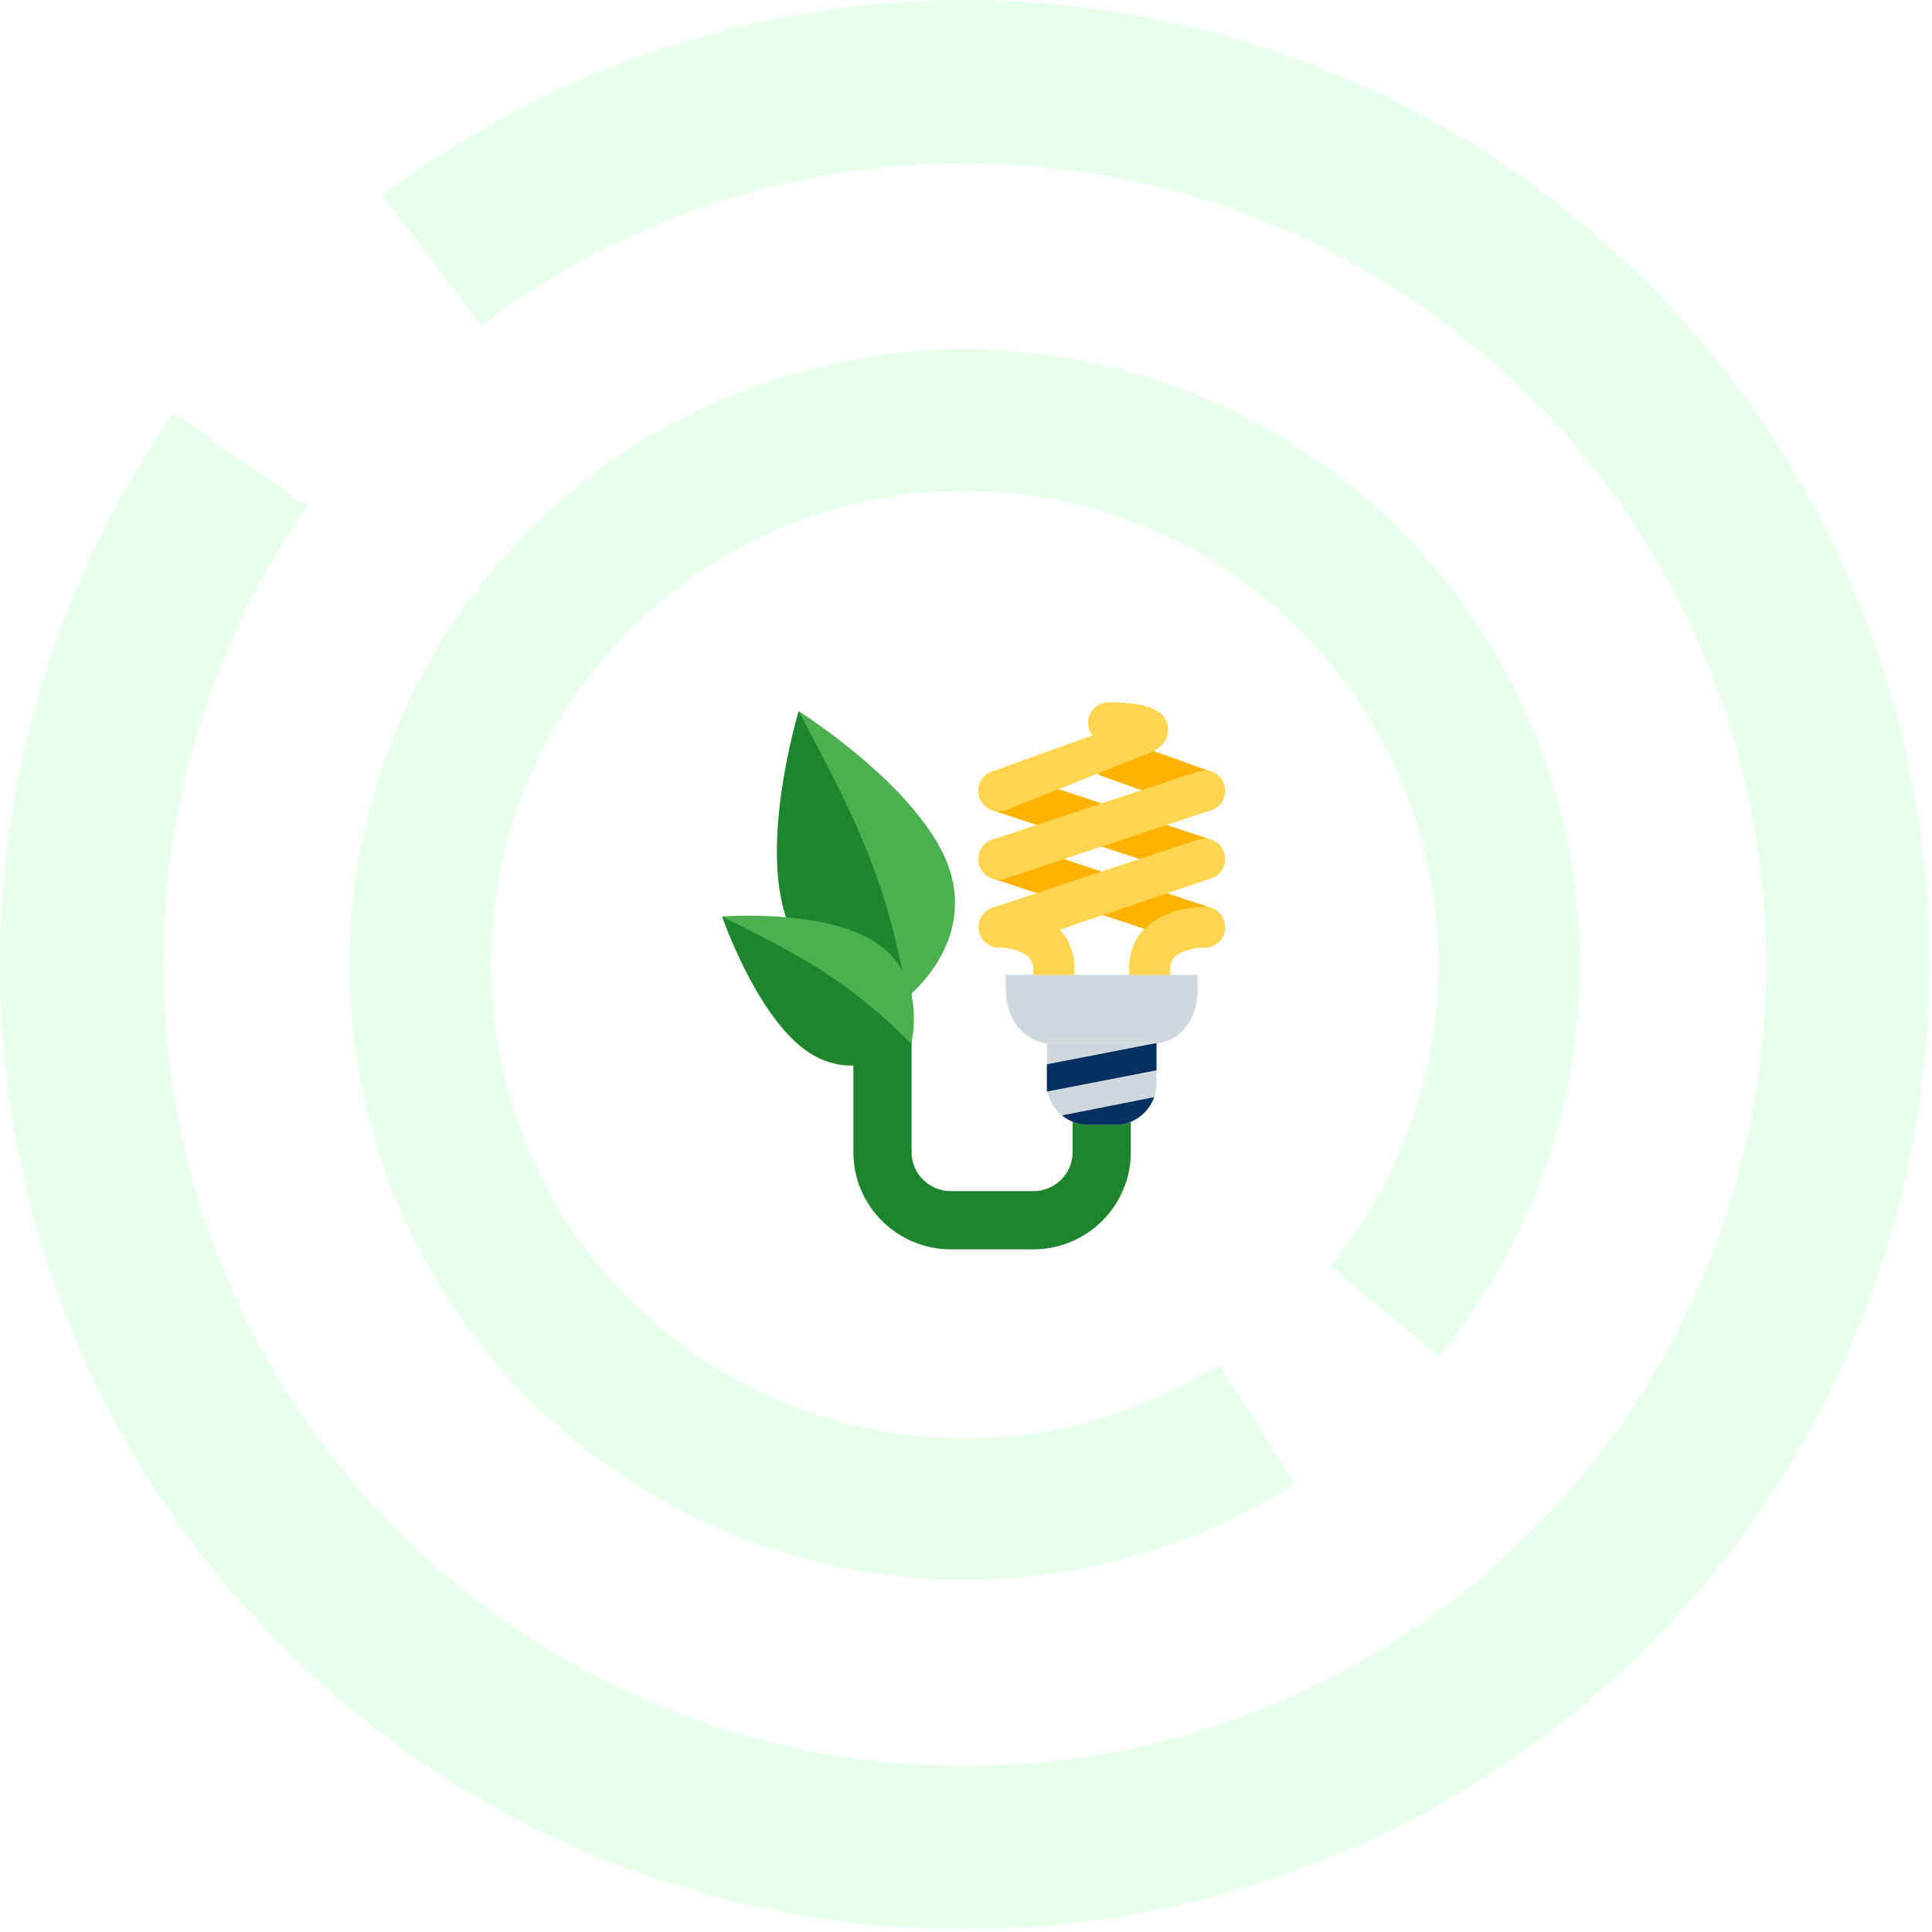
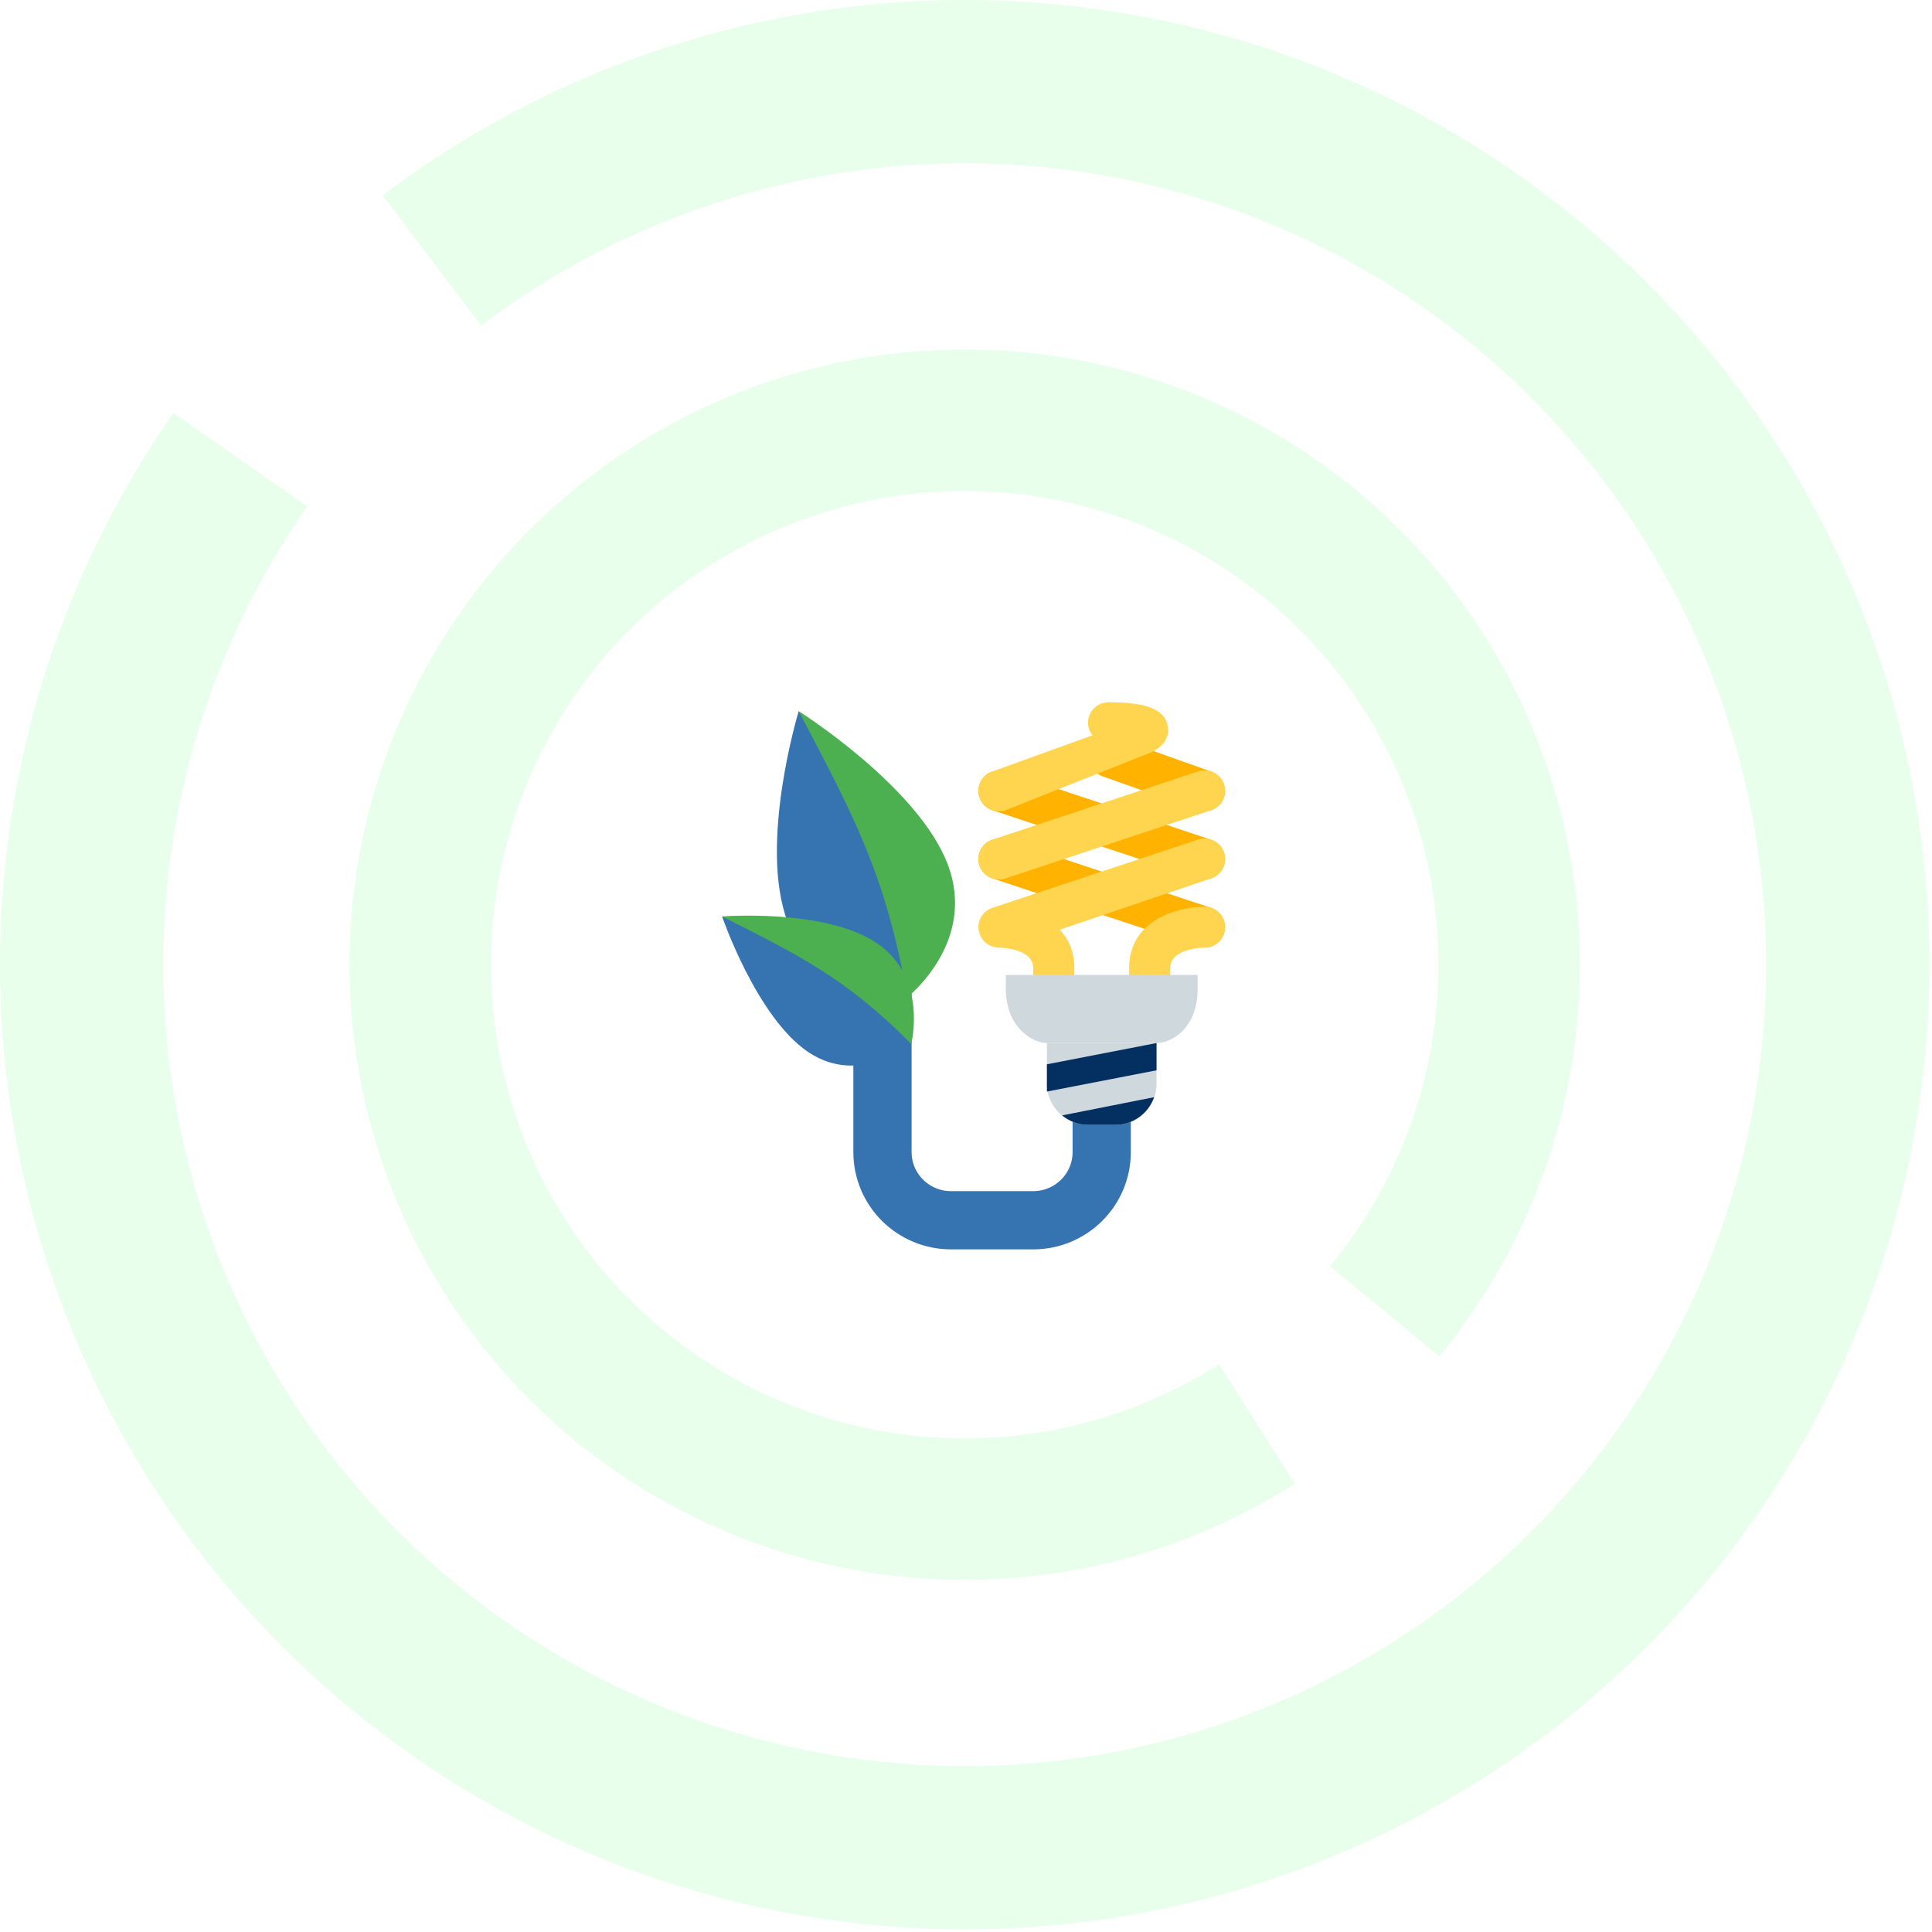
<svg xmlns="http://www.w3.org/2000/svg" width="564" height="564" viewBox="0 0 564 564" fill="none">
  <path d="M111.693 57.042C168.204 14.283 238.758 -5.599 309.28 1.362C379.802 8.323 445.107 41.615 492.168 94.597C539.229 147.579 564.585 216.355 563.179 287.206C561.773 358.056 533.707 425.773 484.581 476.845C435.455 527.918 368.88 558.593 298.137 562.749C227.394 566.906 157.685 544.24 102.915 499.273C48.146 454.305 12.342 390.342 2.648 320.144C-7.047 249.945 10.08 178.672 50.612 120.543L89.714 147.808C56.042 196.097 41.815 255.306 49.868 313.622C57.922 371.938 87.665 425.075 133.164 462.431C178.663 499.787 236.573 518.616 295.341 515.163C354.109 511.71 409.415 486.227 450.226 443.8C491.036 401.372 514.352 345.118 515.52 286.26C516.688 227.402 495.623 170.267 456.528 126.253C417.434 82.239 363.182 54.583 304.597 48.8C246.012 43.017 187.401 59.534 140.455 95.055L111.693 57.042Z" fill="#E8FFEB" />
  <path d="M378.018 433.151C339.887 457.409 294.012 466.4 249.545 458.329C205.079 450.259 165.289 425.721 138.114 389.611C110.939 353.5 98.377 308.472 102.934 263.509C107.491 218.546 128.831 176.954 162.698 147.03C196.565 117.106 240.469 101.049 285.65 102.064C330.832 103.079 373.971 121.091 406.46 152.505C438.949 183.92 458.4 226.428 460.933 271.551C463.467 316.673 448.895 361.091 420.127 395.945L388.269 369.65C410.421 342.812 421.641 308.61 419.691 273.866C417.74 239.122 402.763 206.39 377.746 182.201C352.729 158.012 319.513 144.143 284.723 143.362C249.933 142.58 216.127 154.943 190.049 177.985C163.972 201.027 147.54 233.053 144.031 267.674C140.522 302.296 150.195 336.967 171.12 364.772C192.044 392.577 222.683 411.471 256.922 417.686C291.161 423.9 326.485 416.977 355.846 398.299L378.018 433.151Z" fill="#E8FFEB" />
-   <path d="M321.617 320.409V336.326C321.617 347.312 312.661 356.221 301.617 356.221H277.617C266.573 356.221 257.617 347.312 257.617 336.326V288.576" stroke="#1F842E" stroke-width="17" />
+   <path d="M321.617 320.409V336.326C321.617 347.312 312.661 356.221 301.617 356.221H277.617C266.573 356.221 257.617 347.312 257.617 336.326V288.576" stroke="#3574B0" stroke-width="17" />
  <path d="M351.617 276.638C351.025 276.638 350.421 276.555 349.825 276.368L289.829 256.472C286.665 255.489 284.905 252.142 285.893 248.995C286.881 245.847 290.245 244.081 293.409 245.079L353.405 264.975C356.569 265.958 358.329 269.304 357.341 272.452C356.541 275.003 354.173 276.638 351.617 276.638ZM351.617 256.742C351.025 256.742 350.421 256.659 349.825 256.472L289.829 236.576C286.665 235.593 284.905 232.247 285.893 229.099C286.881 225.951 290.245 224.185 293.409 225.183L353.405 245.079C356.569 246.062 358.329 249.409 357.341 252.556C356.541 255.107 354.173 256.742 351.617 256.742ZM351.617 236.846C351.025 236.846 350.421 236.763 349.825 236.576L322.177 226.735C319.013 225.753 317.253 222.406 318.241 219.259C319.229 216.111 322.589 214.344 325.757 215.343L353.405 225.183C356.569 226.166 358.329 229.513 357.341 232.66C356.541 235.211 354.173 236.846 351.617 236.846Z" fill="#FFB300" />
  <path d="M307.617 296.534C304.301 296.534 301.617 293.86 301.617 290.565V282.607C301.617 276.801 291.997 276.642 291.589 276.638C288.637 276.61 286.129 274.446 285.697 271.541C285.265 268.636 287.009 265.847 289.829 264.975L349.825 245.079C352.977 244.081 356.349 245.847 357.341 248.995C358.329 252.142 356.569 255.489 353.405 256.472L309.361 271.409C311.913 274.083 313.617 277.724 313.617 282.607V290.565C313.617 293.86 310.933 296.534 307.617 296.534ZM291.617 236.846C289.165 236.846 286.865 235.342 285.977 232.919C284.845 229.823 286.453 226.393 289.565 225.267L318.893 214.663C318.097 213.648 317.617 212.371 317.617 210.982C317.617 207.687 320.305 205.013 323.617 205.013C333.617 205.013 340.017 206.645 340.893 212C341.849 217.862 335.573 219.939 333.513 220.623L293.669 236.488C292.993 236.735 292.301 236.846 291.617 236.846Z" fill="#FFD54F" />
  <path d="M335.617 296.534C332.301 296.534 329.617 293.86 329.617 290.565V282.607C329.617 268.441 344.009 264.701 351.617 264.701C354.933 264.701 357.617 267.375 357.617 270.669C357.617 273.956 354.945 276.622 351.641 276.638C351.197 276.642 341.617 276.813 341.617 282.607V290.565C341.617 293.86 338.929 296.534 335.617 296.534ZM291.617 256.742C289.061 256.742 286.697 255.107 285.893 252.552C284.905 249.405 286.665 246.058 289.829 245.075L349.825 225.18C352.977 224.181 356.349 225.948 357.341 229.095C358.329 232.243 356.569 235.589 353.405 236.572L293.409 256.468C292.813 256.659 292.209 256.742 291.617 256.742Z" fill="#FFD54F" />
  <path d="M337.617 304.492H305.621C301.621 304.492 293.621 300.139 293.621 288.576V284.596H349.617V288.576C349.617 300.636 341.617 304.492 337.617 304.492Z" fill="#CFD8DC" />
  <path d="M325.617 328.367H317.621C311.021 328.367 305.621 322.995 305.621 316.43V304.492H337.617V316.43C337.617 322.995 332.217 328.367 325.617 328.367Z" fill="#CFD8DC" />
  <path d="M305.621 310.696V318.654L337.617 312.451V304.492L305.621 310.696ZM310.061 325.614C312.133 327.305 314.745 328.367 317.621 328.367H325.617C330.849 328.367 335.281 324.969 336.909 320.297L310.061 325.614Z" fill="#033060" />
-   <path d="M233.161 207.61C233.161 207.61 221.313 246.418 229.949 269.207C238.585 291.996 264.825 291.168 264.825 291.168C267.065 258.75 255.721 231.178 233.161 207.61Z" fill="#1F842E" />
+   <path d="M233.161 207.61C233.161 207.61 221.313 246.418 229.949 269.207C238.585 291.996 264.825 291.168 264.825 291.168C267.065 258.75 255.721 231.178 233.161 207.61Z" fill="#3574B0" />
  <path d="M233.162 207.61C233.162 207.61 268.038 229.571 276.674 252.359C285.31 275.148 264.826 291.168 264.826 291.168C258.798 255.36 248.586 237 233.162 207.61Z" fill="#4CAF50" />
-   <path d="M210.797 267.54C210.797 267.54 220.865 296.962 235.921 307.105C250.977 317.248 266.005 304.729 266.005 304.729C253.105 283.655 234.365 271.794 210.797 267.54Z" fill="#1F842E" />
+   <path d="M210.797 267.54C210.797 267.54 220.865 296.962 235.921 307.105C250.977 317.248 266.005 304.729 266.005 304.729C253.105 283.655 234.365 271.794 210.797 267.54Z" fill="#3574B0" />
  <path d="M210.797 267.54C210.797 267.54 240.881 265.164 255.937 275.307C270.993 285.45 266.005 304.729 266.005 304.729C246.769 285.339 232.729 278.658 210.797 267.54Z" fill="#4CAF50" />
</svg>
